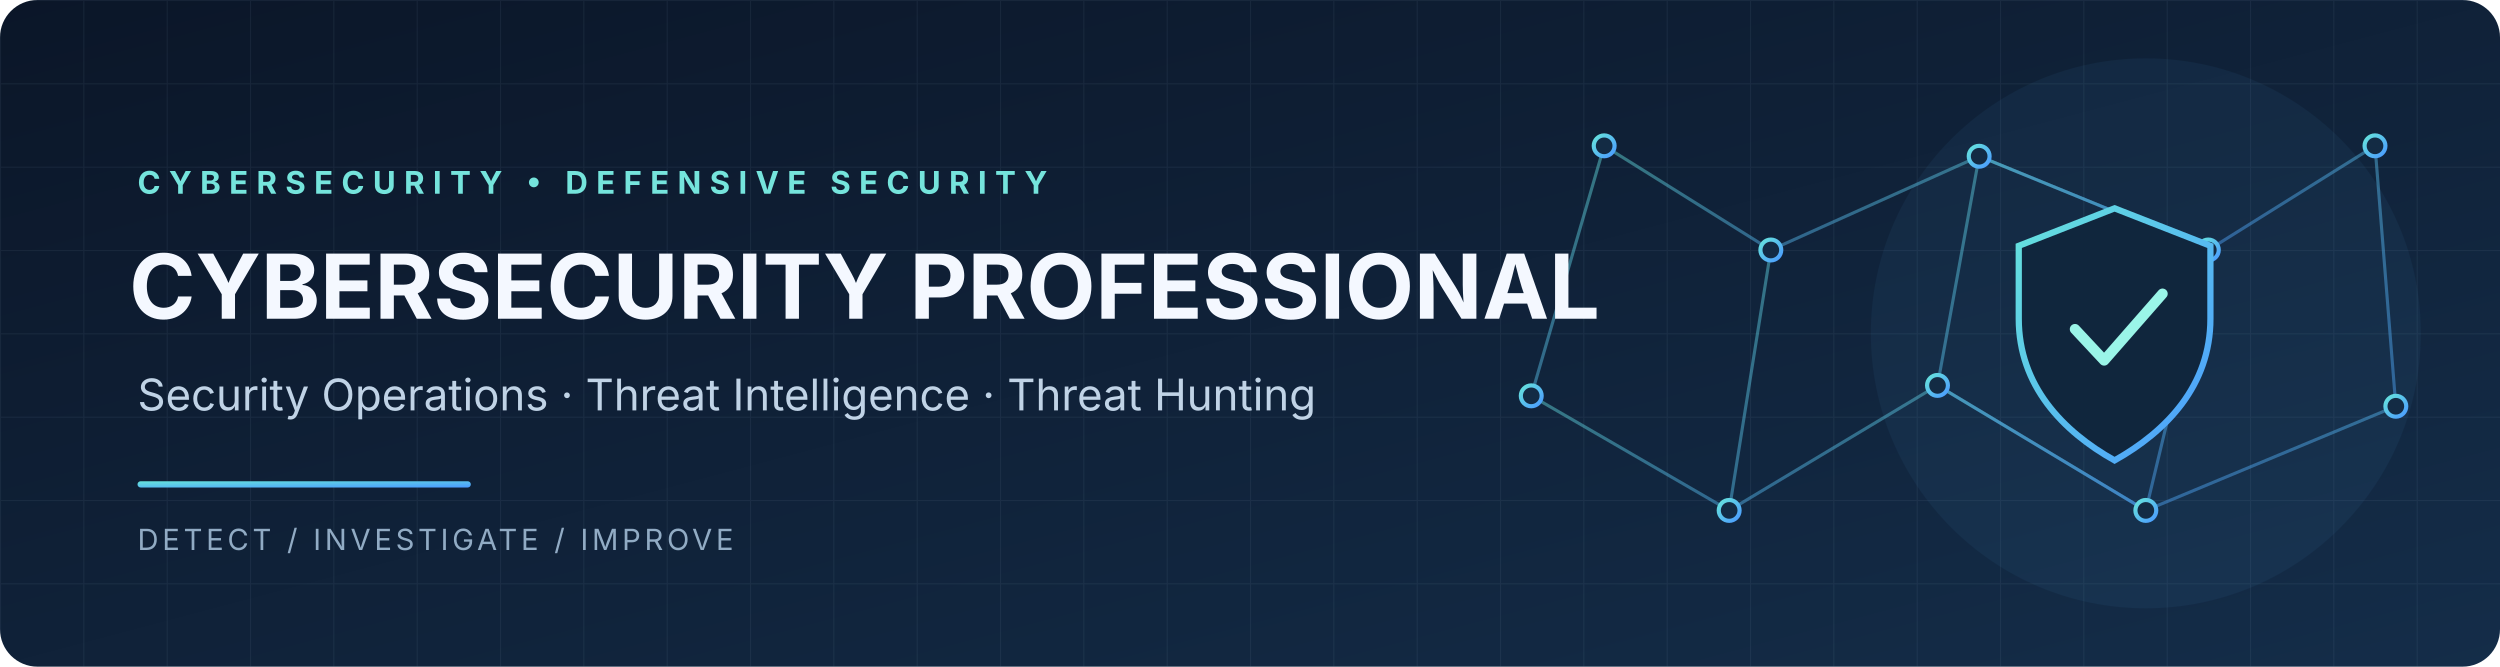
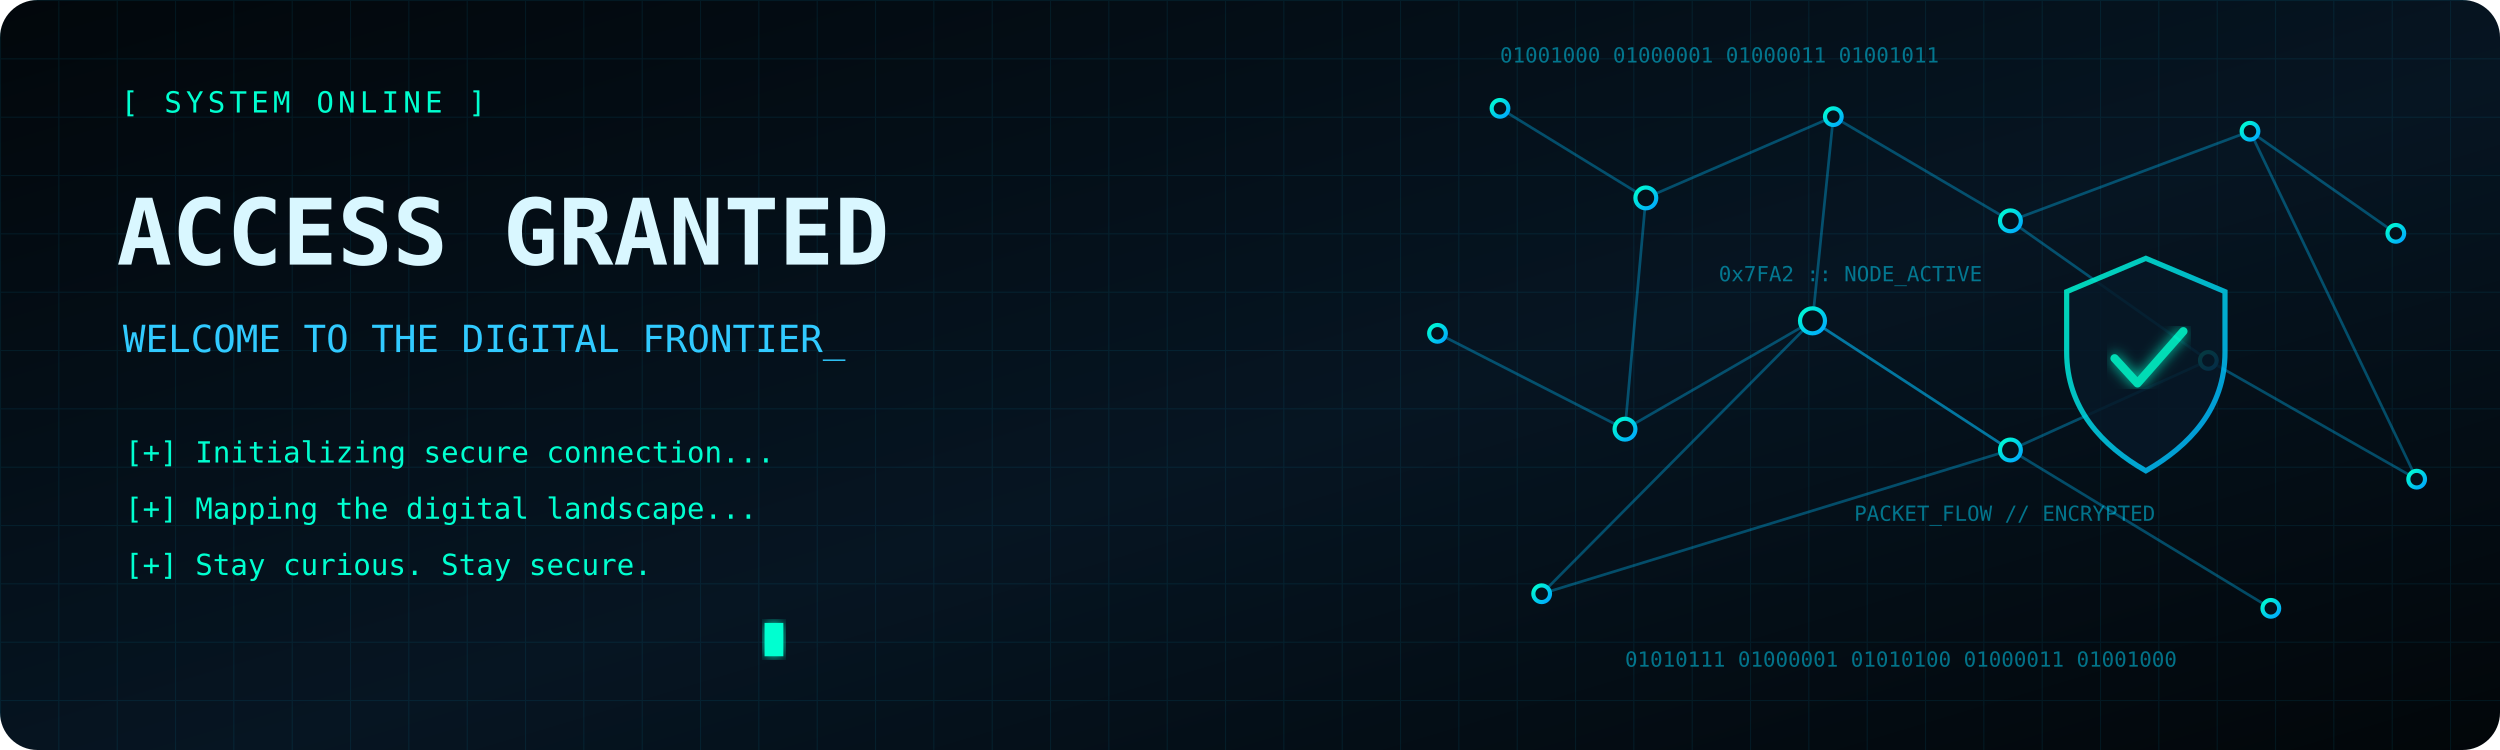
- <svg xmlns="http://www.w3.org/2000/svg" width="1200" height="320" viewBox="0 0 1200 320" role="img" aria-labelledby="title desc">
+ <svg xmlns="http://www.w3.org/2000/svg" width="1200" height="360" viewBox="0 0 1200 360" role="img" aria-labelledby="title desc">
  <defs>
-     <linearGradient id="background" x1="0" y1="0" x2="1" y2="1">
-       <stop offset="0%" stop-color="#0b1628" />
-       <stop offset="100%" stop-color="#142d49" />
+     <linearGradient id="bg" x1="0" y1="0" x2="1" y2="1">
+       <stop offset="0%" stop-color="#02070b" />
+       <stop offset="55%" stop-color="#061522" />
+       <stop offset="100%" stop-color="#020609" />
    </linearGradient>
    <linearGradient id="cyan" x1="0" y1="0" x2="1" y2="1">
-       <stop offset="0%" stop-color="#66e3dc" />
-       <stop offset="100%" stop-color="#4b9bff" />
+       <stop offset="0%" stop-color="#00ffd0" />
+       <stop offset="100%" stop-color="#00a6ff" />
    </linearGradient>
-     <pattern id="grid" width="40" height="40" patternUnits="userSpaceOnUse">
-       <path d="M40 0H0V40" fill="none" stroke="#9bb7d2" stroke-opacity=".08" />
+     <pattern id="grid" width="28" height="28" patternUnits="userSpaceOnUse">
+       <path d="M28 0H0V28" fill="none" stroke="#00c8ff" stroke-opacity=".08" stroke-width="1" />
    </pattern>
+     <filter id="glow">
+       <feGaussianBlur stdDeviation="3" result="blur" />
+       <feMerge>
+         <feMergeNode in="blur" />
+         <feMergeNode in="SourceGraphic" />
+       </feMerge>
+     </filter>
  </defs>
-   <rect width="1200" height="320" rx="18" fill="url(#background)" />
-   <rect width="1200" height="320" rx="18" fill="url(#grid)" />
-   <circle cx="1030" cy="160" r="132" fill="#3c86bb" opacity=".08" />
-   <g fill="none" stroke="url(#cyan)" stroke-width="1.5" stroke-opacity=".45">
-     <path d="M770 70L850 120L950 75L1060 120L1140 70" />
-     <path d="M735 190L830 245L930 185L1030 245L1150 195" />
-     <path d="M850 120L830 245M950 75L930 185L1030 245M1060 120L1030 245M1140 70L1150 195" />
-     <path d="M770 70L735 190M950 75L1060 120" />
+   <rect width="1200" height="360" rx="18" fill="url(#bg)" />
+   <rect width="1200" height="360" rx="18" fill="url(#grid)" />
+   <g fill="none" stroke="#00bfff" stroke-opacity=".35" stroke-width="1.3">
+     <path d="M720 52L790 95L880 56L965 106L1080 63L1150 112" />
+     <path d="M690 160L780 206L870 154L965 216L1060 173L1160 230" />
+     <path d="M790 95L780 206M880 56L870 154L965 216M965 106L1060 173M1080 63L1160 230" />
+     <path d="M740 285L870 154M740 285L965 216L1090 292" />
  </g>
-   <g fill="#132b44" stroke="url(#cyan)" stroke-width="2">
-     <circle cx="770" cy="70" r="5" />
-     <circle cx="850" cy="120" r="5" />
-     <circle cx="950" cy="75" r="5" />
-     <circle cx="1060" cy="120" r="5" />
-     <circle cx="1140" cy="70" r="5" />
-     <circle cx="735" cy="190" r="5" />
-     <circle cx="830" cy="245" r="5" />
-     <circle cx="930" cy="185" r="5" />
-     <circle cx="1030" cy="245" r="5" />
-     <circle cx="1150" cy="195" r="5" />
+   <g fill="#03111b" stroke="url(#cyan)" stroke-width="2">
+     <circle cx="720" cy="52" r="4" />
+     <circle cx="790" cy="95" r="5" />
+     <circle cx="880" cy="56" r="4" />
+     <circle cx="965" cy="106" r="5" />
+     <circle cx="1080" cy="63" r="4" />
+     <circle cx="1150" cy="112" r="4" />
+     <circle cx="690" cy="160" r="4" />
+     <circle cx="780" cy="206" r="5" />
+     <circle cx="870" cy="154" r="6" />
+     <circle cx="965" cy="216" r="5" />
+     <circle cx="1060" cy="173" r="4" />
+     <circle cx="1160" cy="230" r="4" />
+     <circle cx="740" cy="285" r="4" />
+     <circle cx="1090" cy="292" r="4" />
  </g>
-   <g transform="translate(1015 158)">
-     <path d="M0 -58L46 -40V-5C46 27 25 49 0 63C-25 49-46 27-46-5V-40Z" fill="#10263d" stroke="url(#cyan)" stroke-width="3" />
-     <path d="M-19 0L-5 15L23 -17" fill="none" stroke="#9af5e8" stroke-width="5" stroke-linecap="round" stroke-linejoin="round" />
+   <g opacity=".5" fill="#00d9ff" font-family="monospace" font-size="10">
+     <text x="720" y="30">01001000 01000001 01000011 01001011</text>
+     <text x="825" y="135">0x7FA2 :: NODE_ACTIVE</text>
+     <text x="890" y="250">PACKET_FLOW // ENCRYPTED</text>
+     <text x="780" y="320">01010111 01000001 01010100 01000011 01001000</text>
  </g>
-   <text x="66" y="93" font-family="Inter,Segoe UI,Arial,sans-serif" font-size="15" font-weight="700" letter-spacing="4" fill="#75e4dc">CYBERSECURITY • DEFENSIVE SECURITY</text>
-   <text x="62" y="153" font-family="Inter,Segoe UI,Arial,sans-serif" font-size="43" font-weight="750" fill="#f4f8ff">CYBERSECURITY PROFESSIONAL</text>
-   <text x="66" y="197" font-family="Inter,Segoe UI,Arial,sans-serif" font-size="21" fill="#c0d3e6">Security Operations  ·  Threat Intelligence  ·  Threat Hunting</text>
-   <rect x="66" y="231" width="160" height="3" rx="1.5" fill="url(#cyan)" />
-   <text x="66" y="264" font-family="Inter,Segoe UI,Arial,sans-serif" font-size="14" letter-spacing="1.8" fill="#91abc4">DETECT  /  INVESTIGATE  /  IMPROVE</text>
+   <g transform="translate(1030 172)" opacity=".85">
+     <path d="M0 -48L38 -32V-3C38 24 21 42 0 54C-21 42-38 24-38-3V-32Z" fill="#061827" stroke="url(#cyan)" stroke-width="2.5" />
+     <path d="M-15 0L-4 12L18 -13" fill="none" stroke="#00ffd0" stroke-width="4" stroke-linecap="round" stroke-linejoin="round" filter="url(#glow)" />
+   </g>
+   <text x="58" y="54" font-family="monospace" font-size="14" letter-spacing="2" fill="#00ffd0">[ SYSTEM ONLINE ]</text>
+   <text x="56" y="127" font-family="monospace" font-size="44" font-weight="700" fill="#d9f7ff">ACCESS GRANTED</text>
+   <text x="59" y="169" font-family="monospace" font-size="18" fill="#31caff">WELCOME TO THE DIGITAL FRONTIER_</text>
+   <g font-family="monospace" font-size="14" fill="#00ffd0">
+     <text x="60" y="222">[+] Initializing secure connection...</text>
+     <text x="60" y="249">[+] Mapping the digital landscape...</text>
+     <text x="60" y="276">[+] Stay curious. Stay secure.</text>
+   </g>
+   <path d="M60 307H360" stroke="url(#cyan)" stroke-width="2" opacity=".8" />
+   <rect x="367" y="299" width="9" height="16" fill="#00ffd0" filter="url(#glow)" />
</svg>
